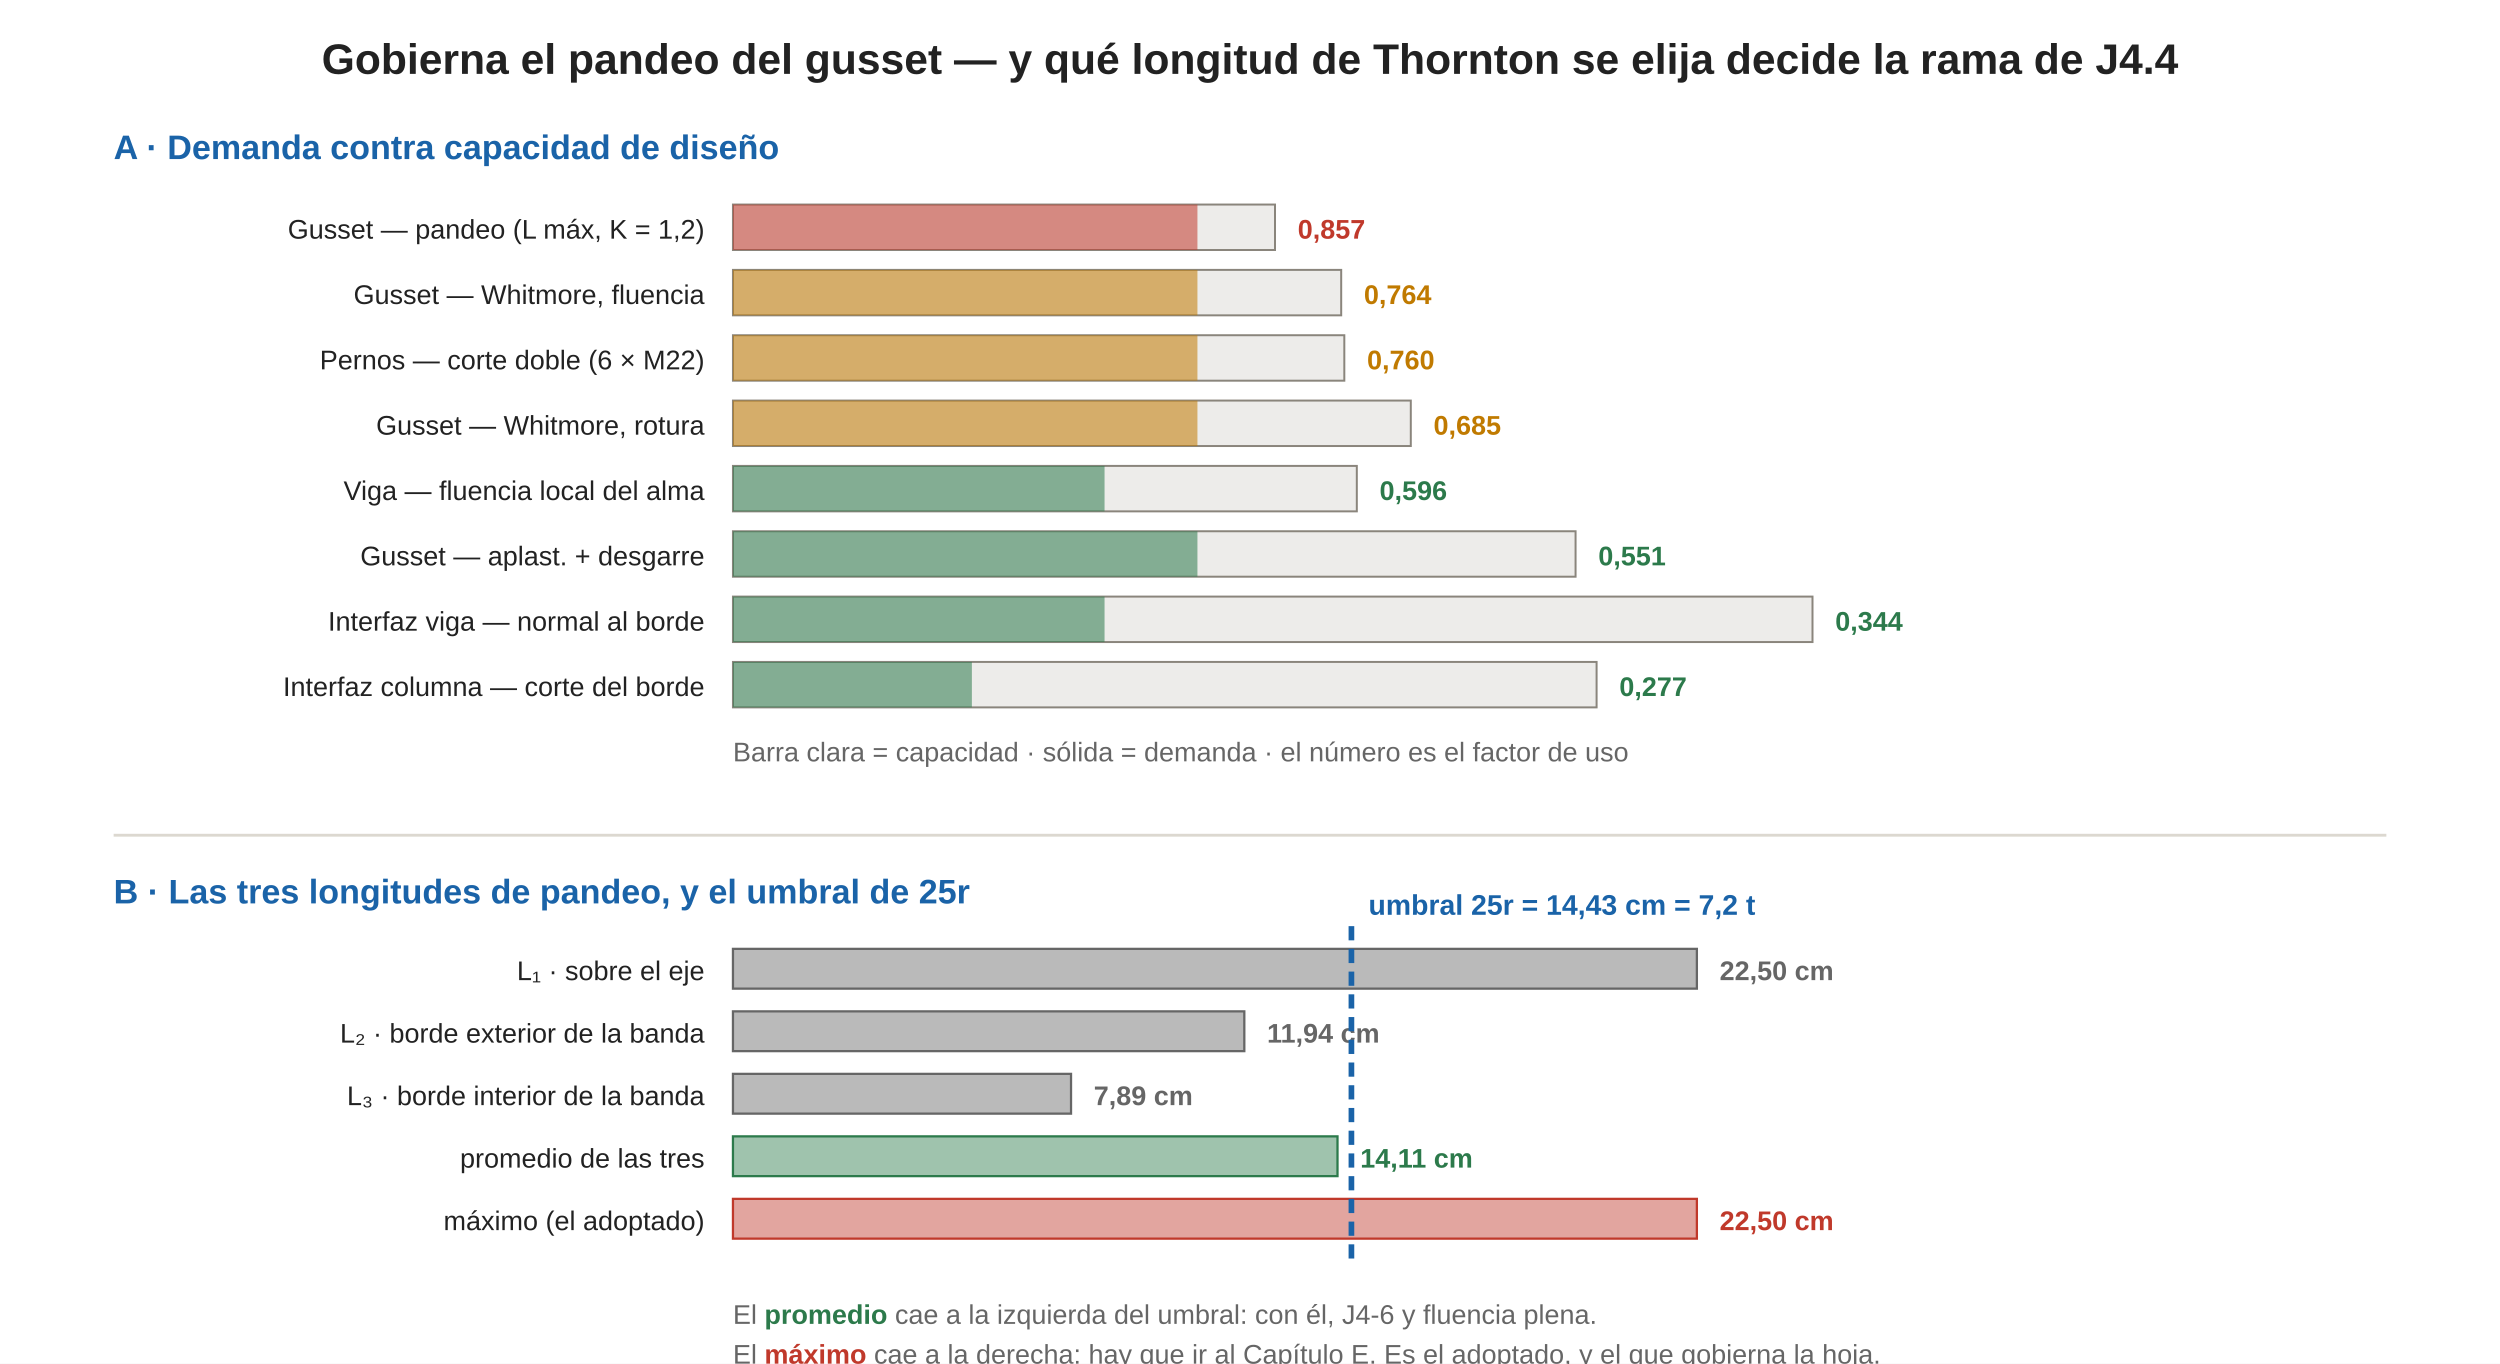
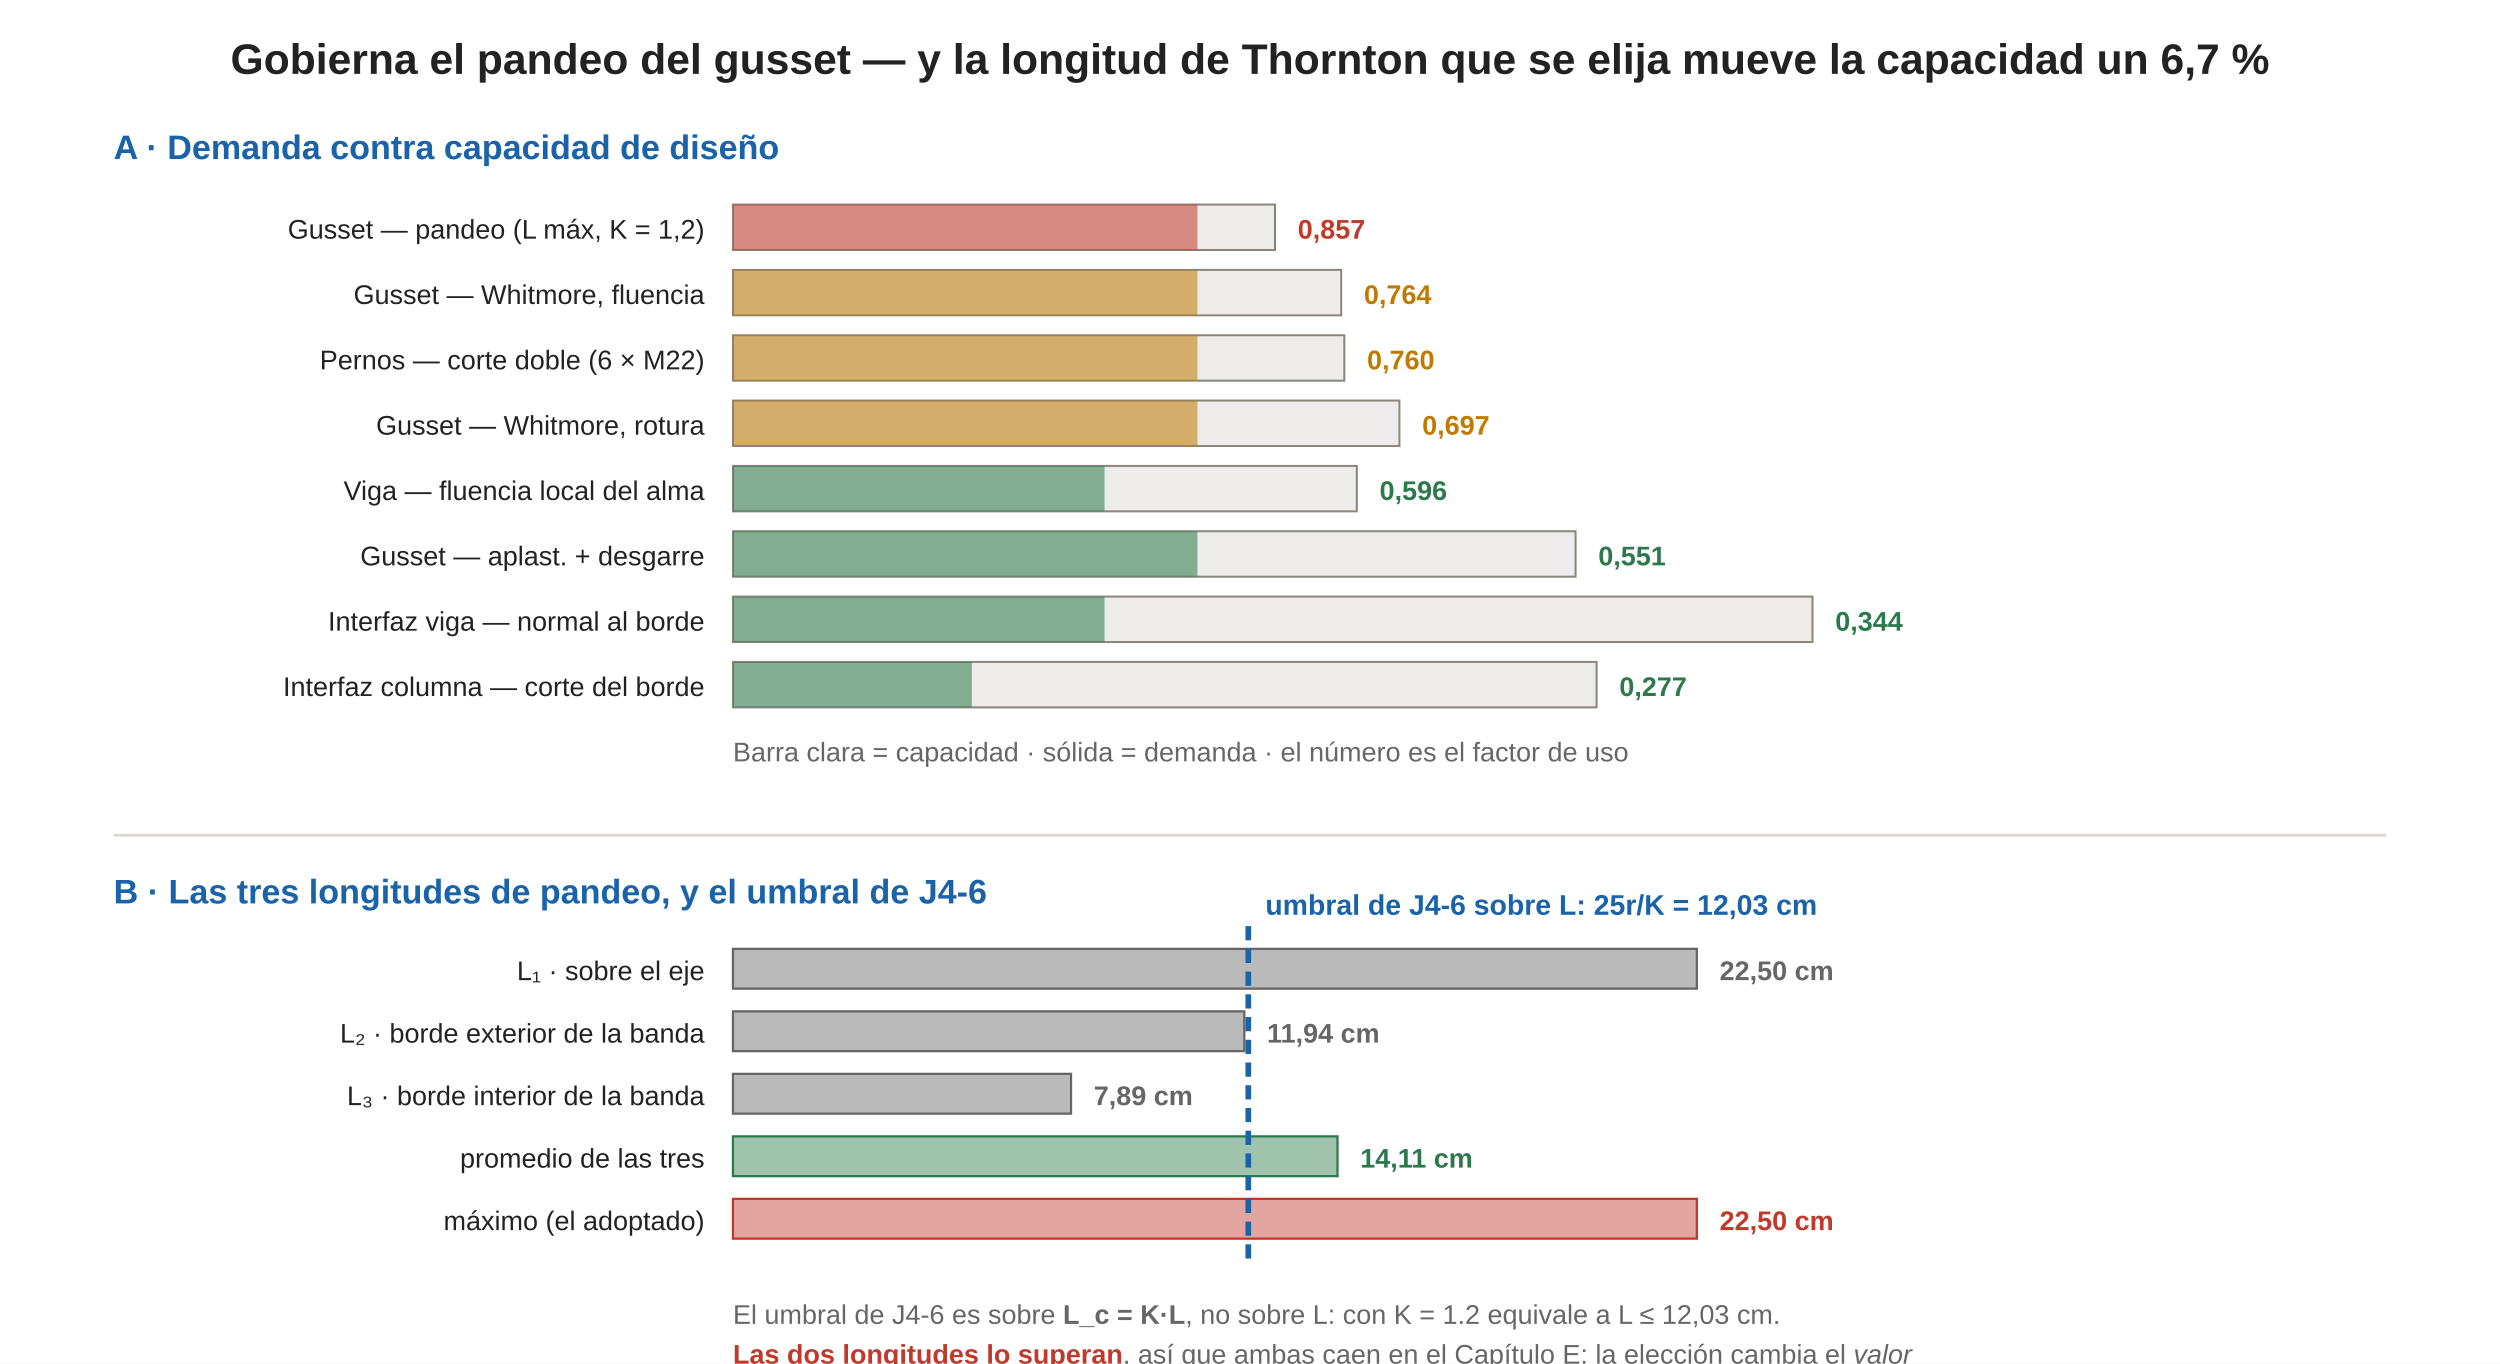
<svg xmlns="http://www.w3.org/2000/svg" viewBox="0 0 880 480" font-family="Segoe UI, Arial, sans-serif">
  <defs>
    <marker id="ar" viewBox="0 0 10 10" refX="9" refY="5" markerWidth="6" markerHeight="6" orient="auto-start-reverse">
      <path d="M0,0 L10,5 L0,10 z" fill="#555" />
    </marker>
    <marker id="rr" viewBox="0 0 10 10" refX="9" refY="5" markerWidth="6.5" markerHeight="6.5" orient="auto">
      <path d="M0,0 L10,5 L0,10 z" fill="#c0392b" />
    </marker>
    <marker id="gr" viewBox="0 0 10 10" refX="9" refY="5" markerWidth="6.5" markerHeight="6.5" orient="auto">
      <path d="M0,0 L10,5 L0,10 z" fill="#2c7a4b" />
    </marker>
  </defs>
  <rect width="880" height="480" fill="#ffffff" />
-   <text x="440.0" y="26" font-size="15" text-anchor="middle" fill="#222" font-weight="bold">Gobierna el pandeo del gusset — y qué longitud de Thornton se elija decide la rama de J4.4</text>
+   <text x="440.0" y="26" font-size="15" text-anchor="middle" fill="#222" font-weight="bold">Gobierna el pandeo del gusset — y la longitud de Thornton que se elija mueve la capacidad un 6,7 %</text>
  <text x="40" y="56" font-size="12" fill="#1a63a8" font-weight="bold">A · Demanda contra capacidad de diseño</text>
  <text x="248" y="84" font-size="9.5" text-anchor="end" fill="#222">Gusset — pandeo (L máx, K = 1,2)</text>
  <rect x="258" y="72" width="190.8" height="16" fill="#8a857c" fill-opacity="0.16" stroke="#8a857c" stroke-width="0.7" />
  <rect x="258" y="72" width="163.5" height="16" fill="#c0392b" fill-opacity="0.55" />
  <text x="456.8" y="84" font-size="9.5" fill="#c0392b" font-weight="bold">0,857</text>
  <text x="248" y="107" font-size="9.5" text-anchor="end" fill="#222">Gusset — Whitmore, fluencia</text>
  <rect x="258" y="95" width="214.1" height="16" fill="#8a857c" fill-opacity="0.16" stroke="#8a857c" stroke-width="0.7" />
  <rect x="258" y="95" width="163.5" height="16" fill="#c07a00" fill-opacity="0.55" />
  <text x="480.1" y="107" font-size="9.5" fill="#c07a00" font-weight="bold">0,764</text>
  <text x="248" y="130" font-size="9.5" text-anchor="end" fill="#222">Pernos — corte doble (6 × M22)</text>
  <rect x="258" y="118" width="215.2" height="16" fill="#8a857c" fill-opacity="0.16" stroke="#8a857c" stroke-width="0.7" />
  <rect x="258" y="118" width="163.5" height="16" fill="#c07a00" fill-opacity="0.55" />
  <text x="481.2" y="130" font-size="9.5" fill="#c07a00" font-weight="bold">0,760</text>
  <text x="248" y="153" font-size="9.5" text-anchor="end" fill="#222">Gusset — Whitmore, rotura</text>
-   <rect x="258" y="141" width="238.6" height="16" fill="#8a857c" fill-opacity="0.16" stroke="#8a857c" stroke-width="0.7" />
+   <rect x="258" y="141" width="234.6" height="16" fill="#8a857c" fill-opacity="0.16" stroke="#8a857c" stroke-width="0.7" />
  <rect x="258" y="141" width="163.5" height="16" fill="#c07a00" fill-opacity="0.55" />
-   <text x="504.6" y="153" font-size="9.5" fill="#c07a00" font-weight="bold">0,685</text>
+   <text x="500.6" y="153" font-size="9.5" fill="#c07a00" font-weight="bold">0,697</text>
  <text x="248" y="176" font-size="9.5" text-anchor="end" fill="#222">Viga — fluencia local del alma</text>
  <rect x="258" y="164" width="219.6" height="16" fill="#8a857c" fill-opacity="0.16" stroke="#8a857c" stroke-width="0.7" />
  <rect x="258" y="164" width="130.8" height="16" fill="#2c7a4b" fill-opacity="0.55" />
  <text x="485.6" y="176" font-size="9.5" fill="#2c7a4b" font-weight="bold">0,596</text>
  <text x="248" y="199" font-size="9.5" text-anchor="end" fill="#222">Gusset — aplast. + desgarre</text>
  <rect x="258" y="187" width="296.6" height="16" fill="#8a857c" fill-opacity="0.16" stroke="#8a857c" stroke-width="0.7" />
  <rect x="258" y="187" width="163.5" height="16" fill="#2c7a4b" fill-opacity="0.55" />
  <text x="562.6" y="199" font-size="9.5" fill="#2c7a4b" font-weight="bold">0,551</text>
  <text x="248" y="222" font-size="9.5" text-anchor="end" fill="#222">Interfaz viga — normal al borde</text>
  <rect x="258" y="210" width="380.0" height="16" fill="#8a857c" fill-opacity="0.16" stroke="#8a857c" stroke-width="0.7" />
  <rect x="258" y="210" width="130.8" height="16" fill="#2c7a4b" fill-opacity="0.55" />
  <text x="646.0" y="222" font-size="9.5" fill="#2c7a4b" font-weight="bold">0,344</text>
  <text x="248" y="245" font-size="9.5" text-anchor="end" fill="#222">Interfaz columna — corte del borde</text>
  <rect x="258" y="233" width="304.0" height="16" fill="#8a857c" fill-opacity="0.16" stroke="#8a857c" stroke-width="0.7" />
  <rect x="258" y="233" width="84.1" height="16" fill="#2c7a4b" fill-opacity="0.55" />
  <text x="570.0" y="245" font-size="9.5" fill="#2c7a4b" font-weight="bold">0,277</text>
  <text x="258" y="268" font-size="9.5" fill="#666">Barra clara = capacidad · sólida = demanda · el número es el factor de uso</text>
  <line x1="40" y1="294" x2="840" y2="294" stroke="#dcd8d0" stroke-width="1" />
-   <text x="40" y="318" font-size="12" fill="#1a63a8" font-weight="bold">B · Las tres longitudes de pandeo, y el umbral de 25r</text>
+   <text x="40" y="318" font-size="12" fill="#1a63a8" font-weight="bold">B · Las tres longitudes de pandeo, y el umbral de J4-6</text>
  <text x="248" y="345" font-size="9.5" text-anchor="end" fill="#222">L₁ · sobre el eje</text>
  <rect x="258" y="334" width="339.3" height="14" fill="#666" fill-opacity="0.45" stroke="#666" stroke-width="0.8" />
  <text x="605.3" y="345" font-size="9.5" fill="#666" font-weight="bold">22,50 cm</text>
  <text x="248" y="367" font-size="9.5" text-anchor="end" fill="#222">L₂ · borde exterior de la banda</text>
  <rect x="258" y="356" width="180.0" height="14" fill="#666" fill-opacity="0.45" stroke="#666" stroke-width="0.8" />
  <text x="446.0" y="367" font-size="9.5" fill="#666" font-weight="bold">11,94 cm</text>
  <text x="248" y="389" font-size="9.5" text-anchor="end" fill="#222">L₃ · borde interior de la banda</text>
  <rect x="258" y="378" width="119.0" height="14" fill="#666" fill-opacity="0.45" stroke="#666" stroke-width="0.8" />
  <text x="385.0" y="389" font-size="9.5" fill="#666" font-weight="bold">7,89 cm</text>
  <text x="248" y="411" font-size="9.5" text-anchor="end" fill="#222">promedio de las tres</text>
  <rect x="258" y="400" width="212.8" height="14" fill="#2c7a4b" fill-opacity="0.45" stroke="#2c7a4b" stroke-width="0.8" />
  <text x="478.8" y="411" font-size="9.5" fill="#2c7a4b" font-weight="bold">14,11 cm</text>
  <text x="248" y="433" font-size="9.5" text-anchor="end" fill="#222">máximo (el adoptado)</text>
  <rect x="258" y="422" width="339.3" height="14" fill="#c0392b" fill-opacity="0.45" stroke="#c0392b" stroke-width="0.8" />
  <text x="605.3" y="433" font-size="9.5" fill="#c0392b" font-weight="bold">22,50 cm</text>
-   <line x1="475.7" y1="326" x2="475.7" y2="446" stroke="#1a63a8" stroke-width="2" stroke-dasharray="5 3" />
-   <text x="481.7" y="322" font-size="10" fill="#1a63a8" font-weight="bold">umbral 25r = 14,43 cm = 7,2 t</text>
-   <text x="258" y="466" font-size="9.5" fill="#666">El <tspan font-weight="bold" fill="#2c7a4b">promedio</tspan> cae a la izquierda del umbral: con él, J4-6 y fluencia plena.</text>
-   <text x="258" y="480" font-size="9.5" fill="#666">El <tspan font-weight="bold" fill="#c0392b">máximo</tspan> cae a la derecha: hay que ir al Capítulo E. Es el adoptado, y el que gobierna la hoja.</text>
+   <line x1="439.4" y1="326" x2="439.4" y2="446" stroke="#1a63a8" stroke-width="2" stroke-dasharray="5 3" />
+   <text x="445.4" y="322" font-size="10" fill="#1a63a8" font-weight="bold">umbral de J4-6 sobre L: 25r/K = 12,03 cm</text>
+   <text x="258" y="466" font-size="9.5" fill="#666">El umbral de J4-6 es sobre <tspan font-weight="bold">L_c = K·L</tspan>, no sobre L: con K = 1.2 equivale a L ≤ 12,03 cm.</text>
+   <text x="258" y="480" font-size="9.5" fill="#666">
+     <tspan font-weight="bold" fill="#c0392b">Las dos longitudes lo superan</tspan>, así que ambas caen en el Capítulo E: la elección cambia el <tspan font-style="italic">valor</tspan>
+   </text>
+   <text x="258" y="494" font-size="9.5" fill="#666">(122,59 → 114,32 tonf, −6,7 %), no la rama. Se adopta el máximo, y es el que gobierna la hoja.</text>
</svg>
